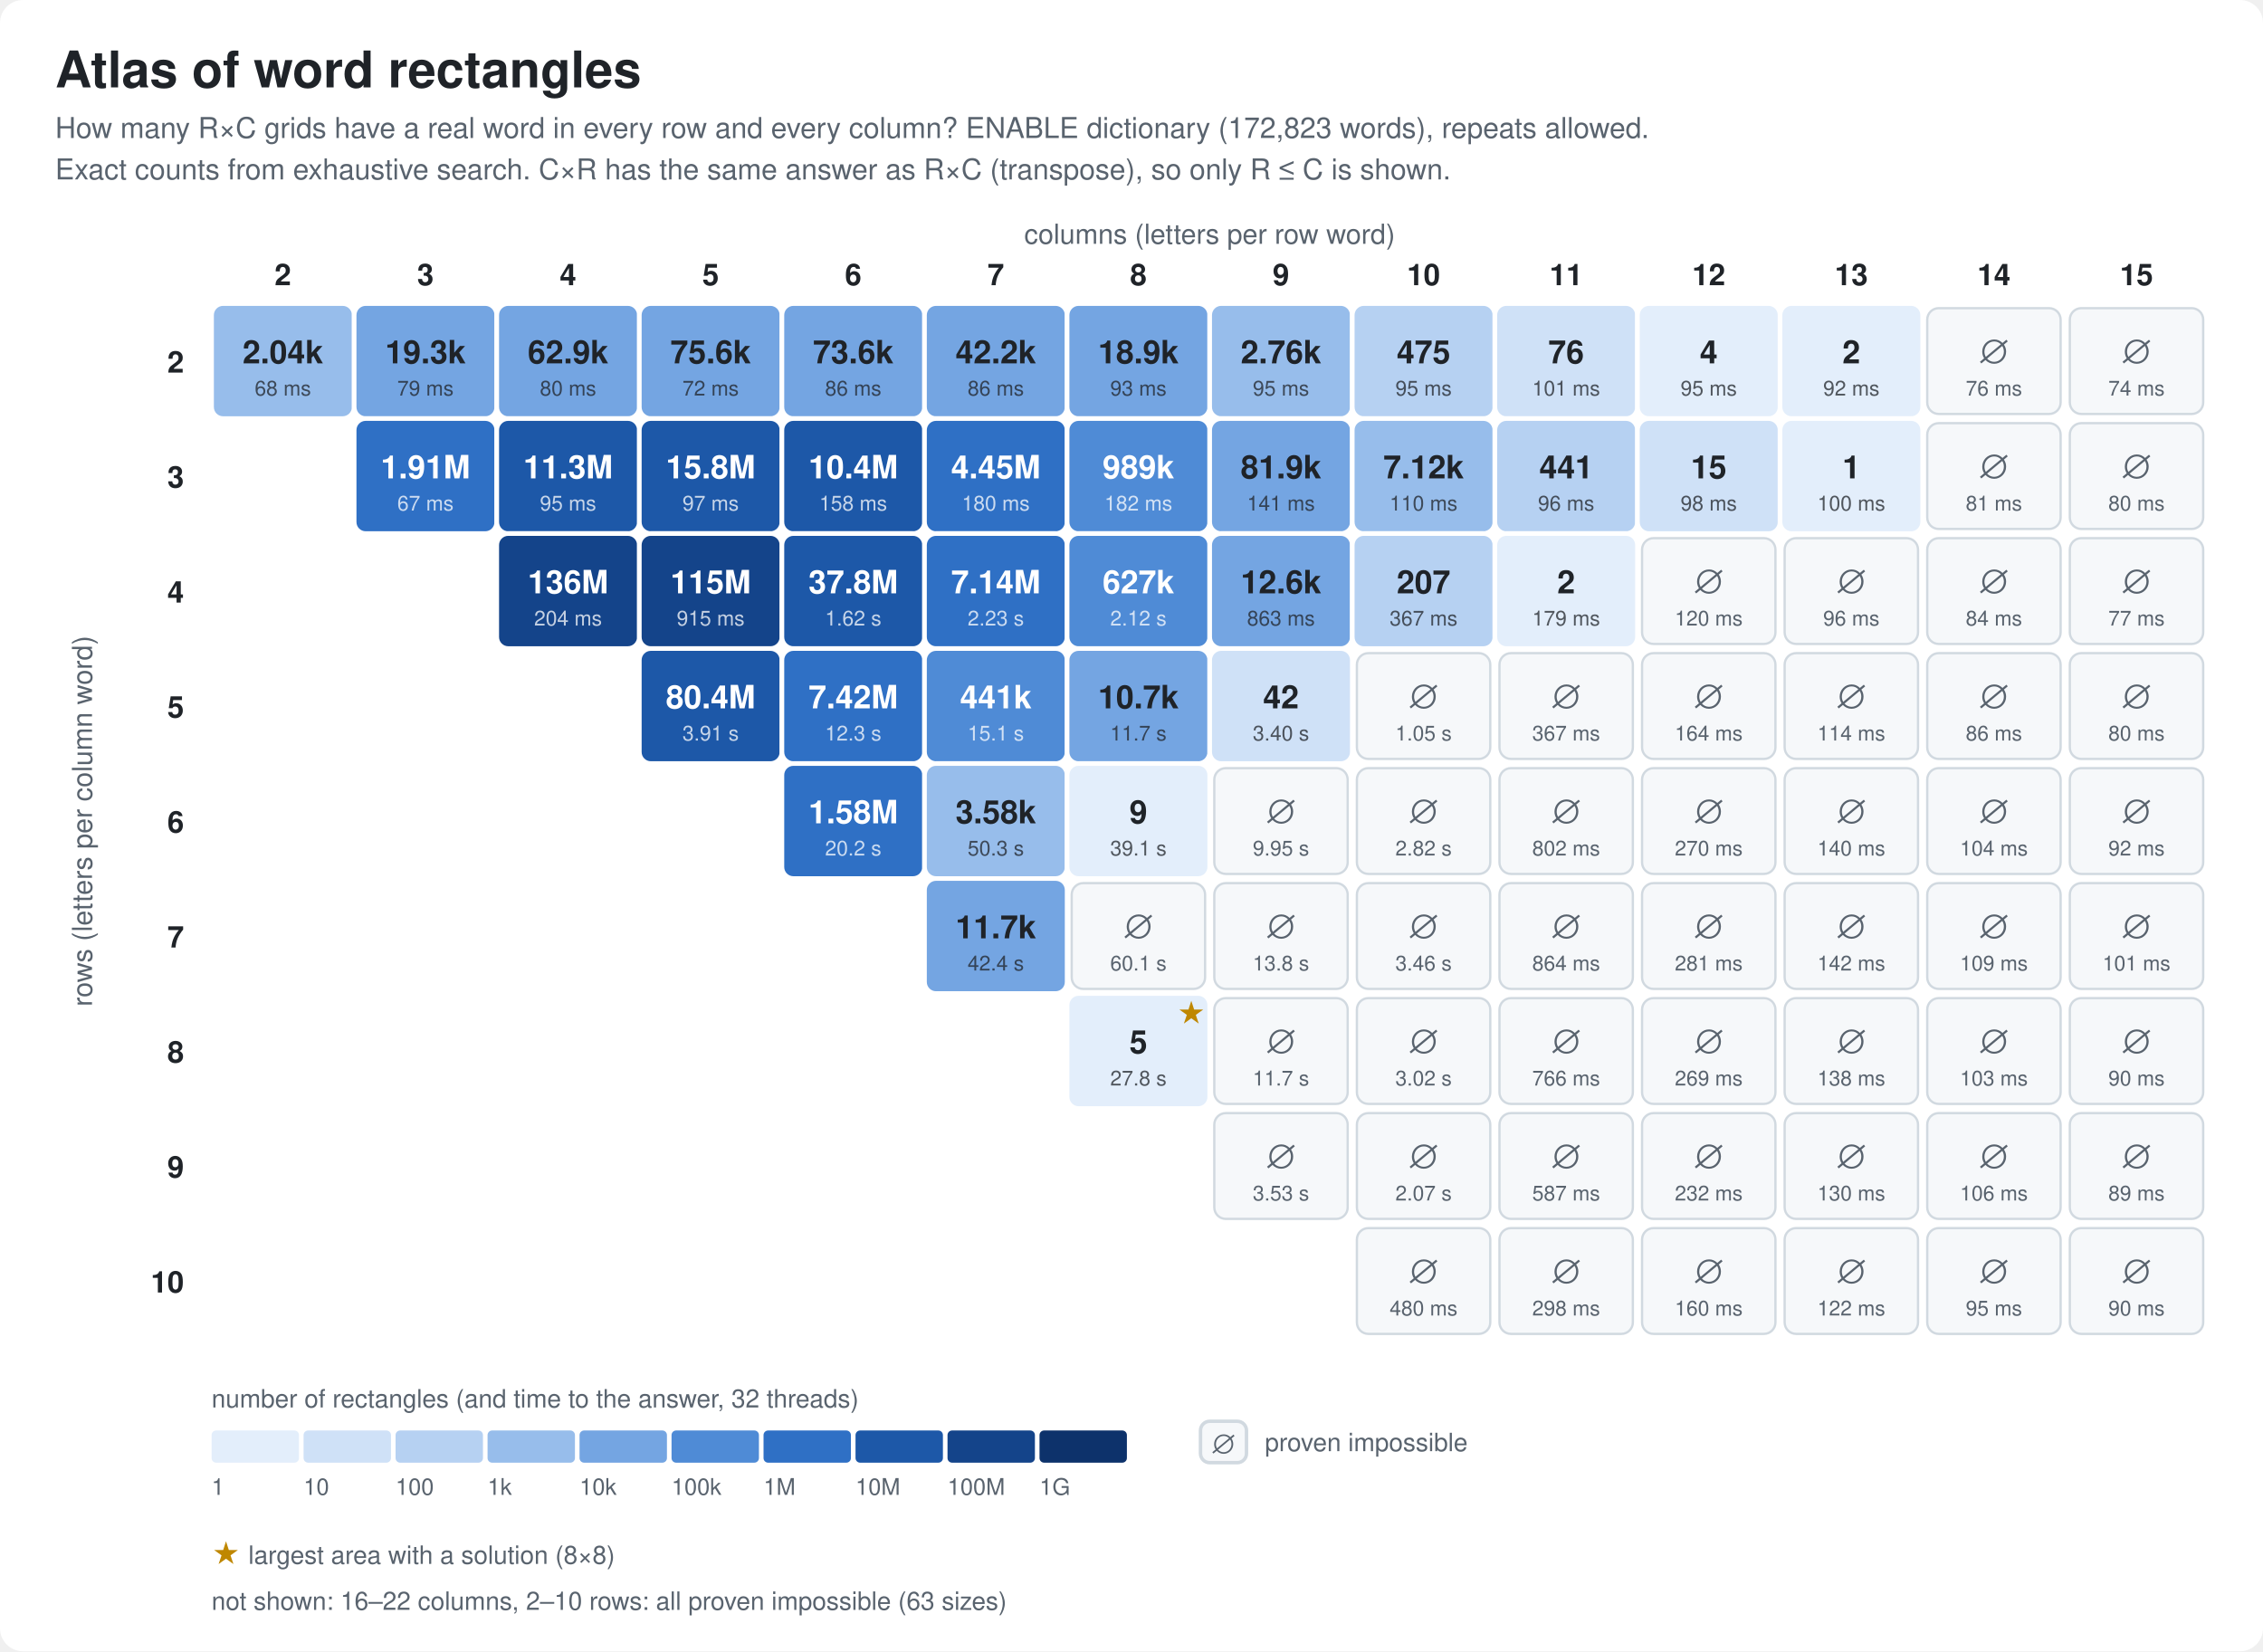
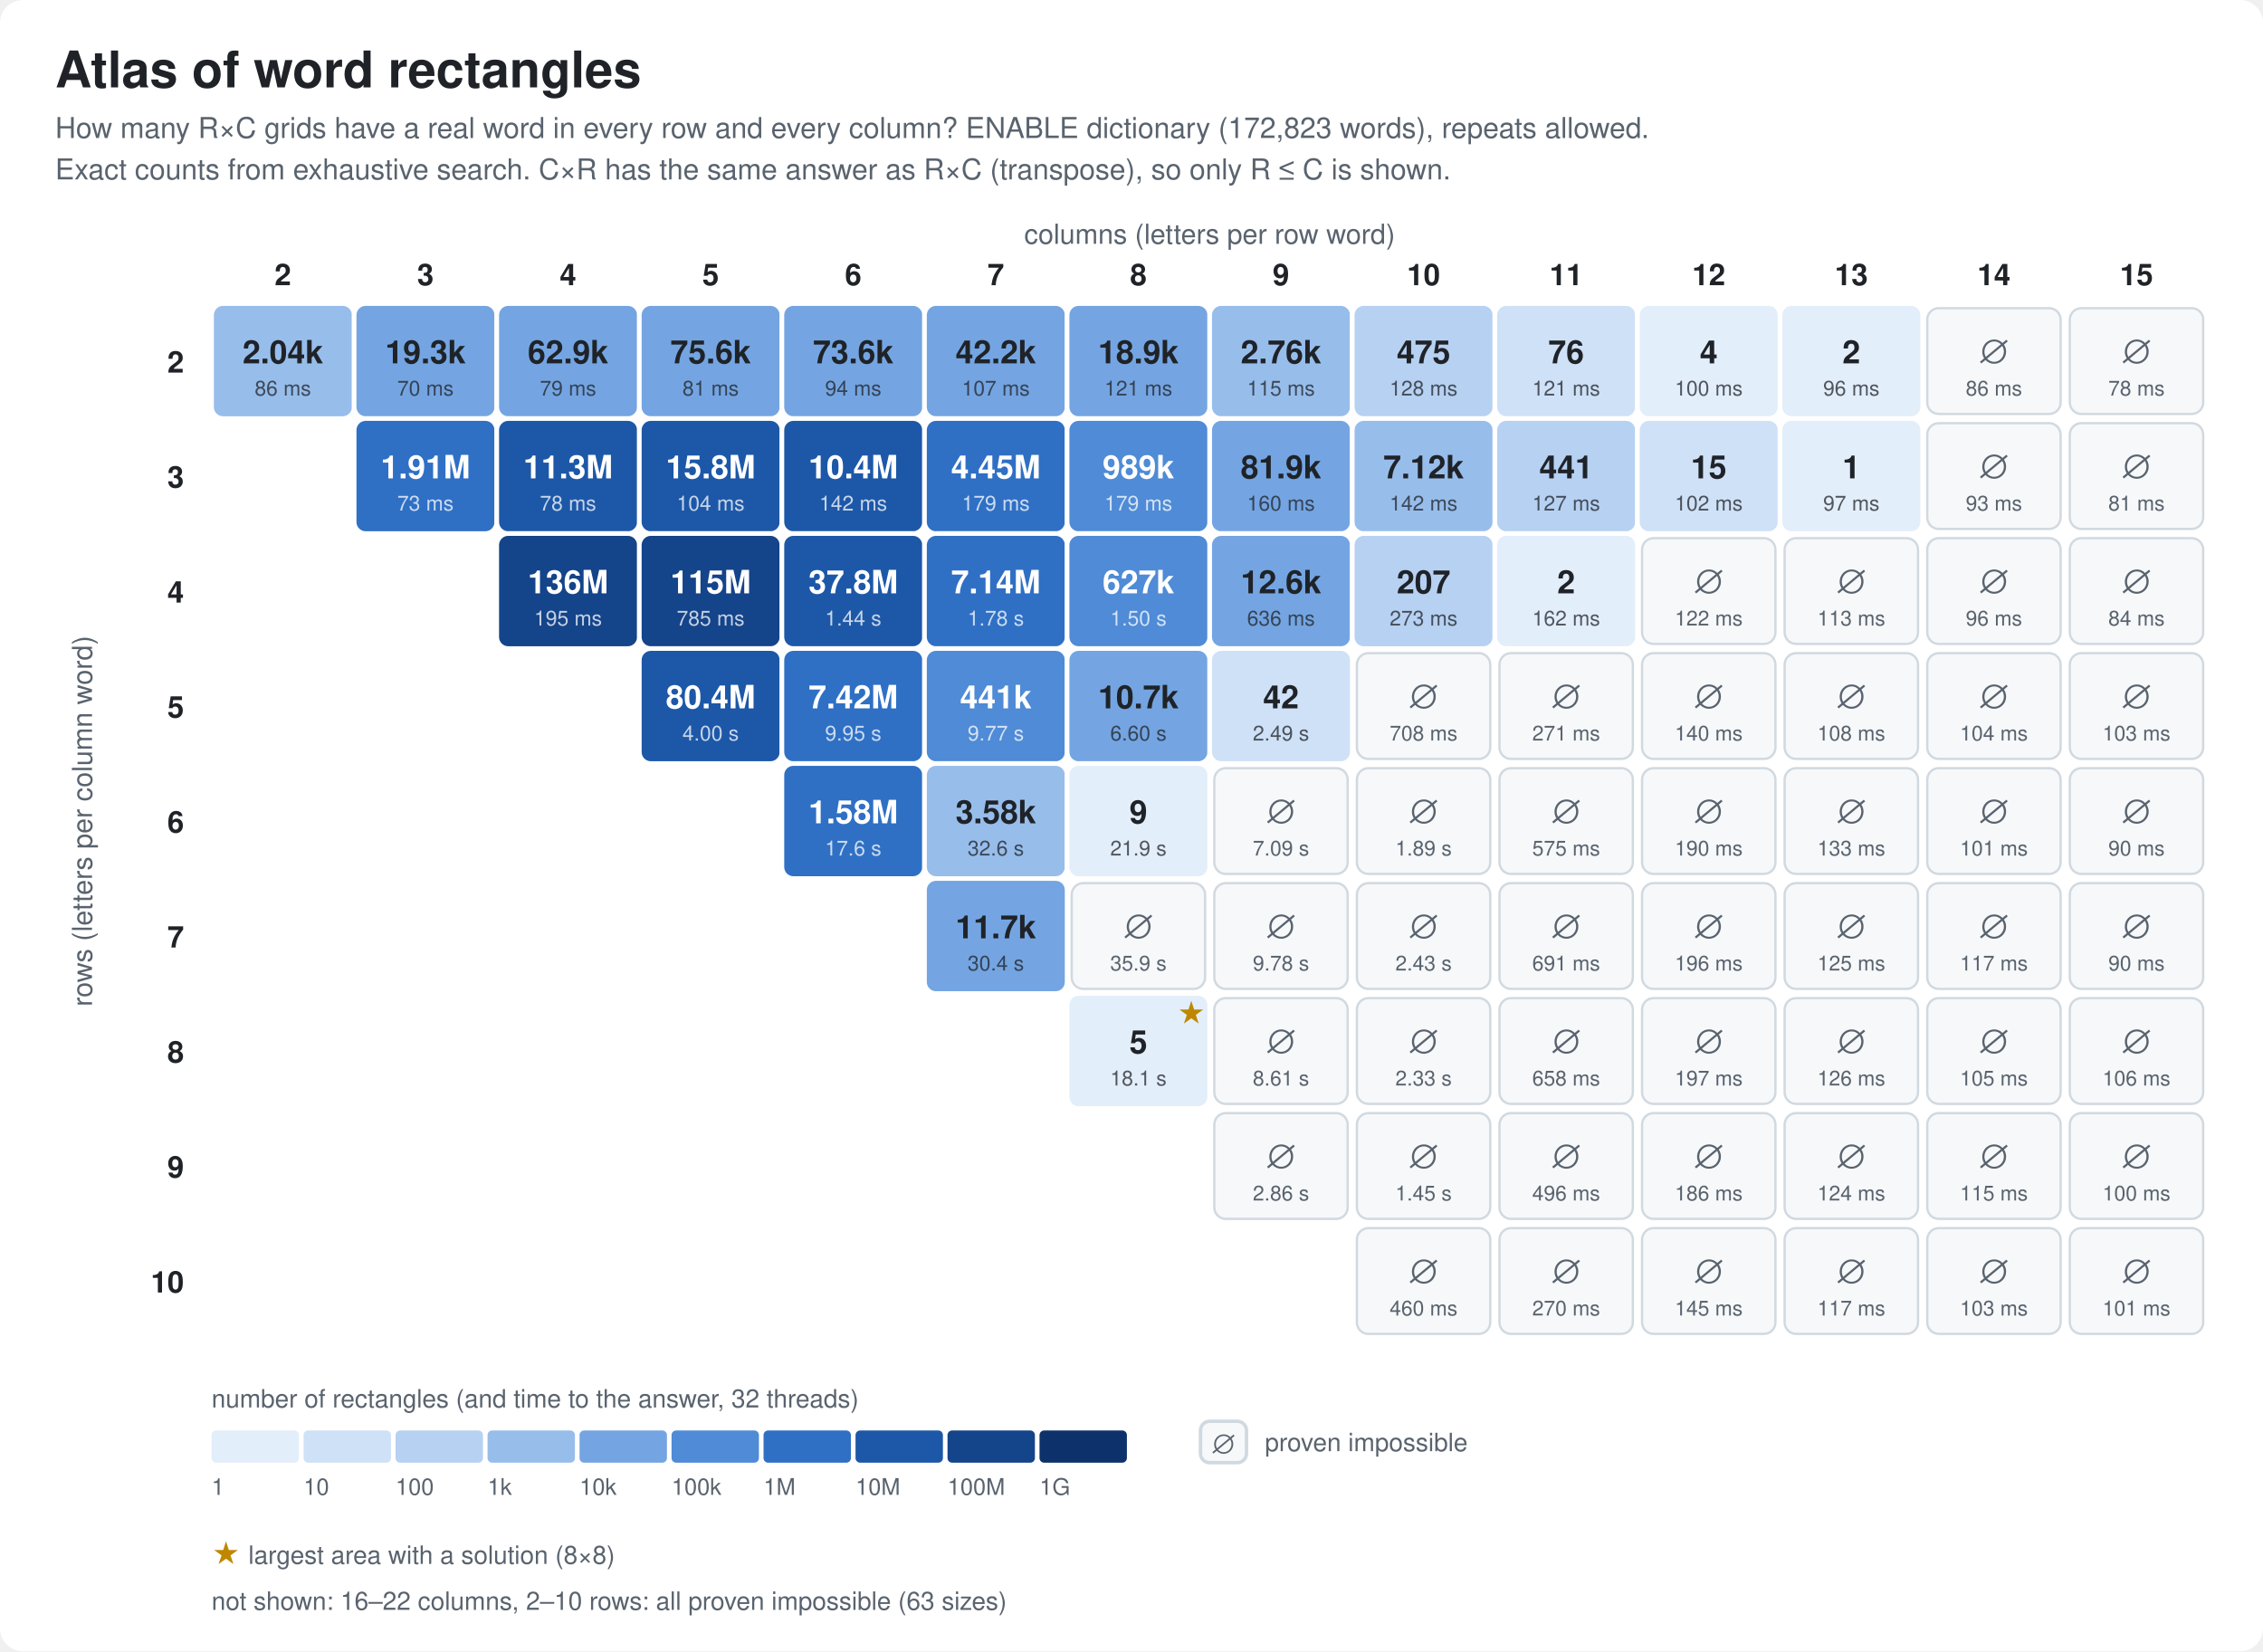
<svg xmlns="http://www.w3.org/2000/svg" width="984" height="718" viewBox="0 0 984 718" font-family="ui-sans-serif,-apple-system,Segoe UI,Helvetica,Arial,sans-serif">
  <style>
  .bg{fill:#ffffff} .t{fill:#1f2328} .m{fill:#59636e} .g{stroke:#d1d9e0} .ink{fill:#1f2328} .inv{fill:#ffffff}
  .none{fill:#f6f8fa;stroke:#d1d9e0} .ex{fill:#dafbe1;stroke:#1a7f37} .exi{fill:#1a7f37} .unk{fill:#ffffff;stroke:#bf8700;stroke-dasharray:3 3} .unki{fill:#9a6700}
  .star{fill:#bf8700} .cell{stroke:#ffffff;stroke-width:2}
  .d0{fill:#e3eefb}
  .d1{fill:#cfe1f7}
  .d2{fill:#b6d1f2}
  .d3{fill:#97bdeb}
  .d4{fill:#74a5e2}
  .d5{fill:#4f8bd6}
  .d6{fill:#2f70c5}
  .d7{fill:#1d58a8}
  .d8{fill:#14448a}
  .d9{fill:#0d326b}
  @media (prefers-color-scheme: dark){
    .bg{fill:#0d1117} .t{fill:#e6edf3} .m{fill:#9198a1} .g{stroke:#30363d} .ink{fill:#e6edf3} .inv{fill:#0d1117}
    .none{fill:#161b22;stroke:#30363d} .ex{fill:#0f2e1a;stroke:#3fb950} .exi{fill:#3fb950} .unk{fill:#0d1117;stroke:#d29922} .unki{fill:#d29922}
    .star{fill:#d29922} .cell{stroke:#0d1117}
    .d0{fill:#12233a}
    .d1{fill:#16304f}
    .d2{fill:#1a3d66}
    .d3{fill:#1d4a7d}
    .d4{fill:#215a95}
    .d5{fill:#286bad}
    .d6{fill:#3a80c4}
    .d7{fill:#5797d4}
    .d8{fill:#7aaee0}
    .d9{fill:#a3c7ec}
  }
</style>
  <rect class="bg" width="984" height="718" rx="10" />
  <text class="t" x="24" y="38" font-size="22" font-weight="800">Atlas of word rectangles</text>
  <text class="m" x="24" y="60" font-size="12.5">How many R×C grids have a real word in every row and every column? ENABLE dictionary (172,823 words), repeats allowed.</text>
  <text class="m" x="24" y="78" font-size="12.5">Exact counts from exhaustive search. C×R has the same answer as R×C (transpose), so only R ≤ C is shown.</text>
  <text class="m" x="526" y="106" font-size="12" text-anchor="middle">columns (letters per row word)</text>
  <text class="t" x="123" y="124" font-size="13" font-weight="600" text-anchor="middle">2</text>
  <text class="t" x="185" y="124" font-size="13" font-weight="600" text-anchor="middle">3</text>
  <text class="t" x="247" y="124" font-size="13" font-weight="600" text-anchor="middle">4</text>
  <text class="t" x="309" y="124" font-size="13" font-weight="600" text-anchor="middle">5</text>
  <text class="t" x="371" y="124" font-size="13" font-weight="600" text-anchor="middle">6</text>
  <text class="t" x="433" y="124" font-size="13" font-weight="600" text-anchor="middle">7</text>
  <text class="t" x="495" y="124" font-size="13" font-weight="600" text-anchor="middle">8</text>
  <text class="t" x="557" y="124" font-size="13" font-weight="600" text-anchor="middle">9</text>
  <text class="t" x="619" y="124" font-size="13" font-weight="600" text-anchor="middle">10</text>
  <text class="t" x="681" y="124" font-size="13" font-weight="600" text-anchor="middle">11</text>
  <text class="t" x="743" y="124" font-size="13" font-weight="600" text-anchor="middle">12</text>
  <text class="t" x="805" y="124" font-size="13" font-weight="600" text-anchor="middle">13</text>
  <text class="t" x="867" y="124" font-size="13" font-weight="600" text-anchor="middle">14</text>
  <text class="t" x="929" y="124" font-size="13" font-weight="600" text-anchor="middle">15</text>
  <text class="m" font-size="12" text-anchor="middle" transform="translate(40,357) rotate(-90)">rows (letters per column word)</text>
  <text class="t" x="80" y="162" font-size="13" font-weight="600" text-anchor="end">2</text>
  <text class="t" x="80" y="212" font-size="13" font-weight="600" text-anchor="end">3</text>
  <text class="t" x="80" y="262" font-size="13" font-weight="600" text-anchor="end">4</text>
  <text class="t" x="80" y="312" font-size="13" font-weight="600" text-anchor="end">5</text>
  <text class="t" x="80" y="362" font-size="13" font-weight="600" text-anchor="end">6</text>
  <text class="t" x="80" y="412" font-size="13" font-weight="600" text-anchor="end">7</text>
  <text class="t" x="80" y="462" font-size="13" font-weight="600" text-anchor="end">8</text>
  <text class="t" x="80" y="512" font-size="13" font-weight="600" text-anchor="end">9</text>
  <text class="t" x="80" y="562" font-size="13" font-weight="600" text-anchor="end">10</text>
  <rect class="d3 cell" x="92" y="132" width="62" height="50" rx="5" />
  <text class="ink" x="123.0" y="158.0" font-size="14" font-weight="700" text-anchor="middle">2.04k</text>
-   <text class="ink" x="123.0" y="172.0" font-size="9" text-anchor="middle" opacity=".75">68 ms</text>
+   <text class="ink" x="123.0" y="172.0" font-size="9" text-anchor="middle" opacity=".75">86 ms</text>
  <rect class="d4 cell" x="154" y="132" width="62" height="50" rx="5" />
  <text class="ink" x="185.0" y="158.0" font-size="14" font-weight="700" text-anchor="middle">19.3k</text>
-   <text class="ink" x="185.0" y="172.0" font-size="9" text-anchor="middle" opacity=".75">79 ms</text>
+   <text class="ink" x="185.0" y="172.0" font-size="9" text-anchor="middle" opacity=".75">70 ms</text>
  <rect class="d4 cell" x="216" y="132" width="62" height="50" rx="5" />
  <text class="ink" x="247.0" y="158.0" font-size="14" font-weight="700" text-anchor="middle">62.9k</text>
-   <text class="ink" x="247.0" y="172.0" font-size="9" text-anchor="middle" opacity=".75">80 ms</text>
+   <text class="ink" x="247.0" y="172.0" font-size="9" text-anchor="middle" opacity=".75">79 ms</text>
  <rect class="d4 cell" x="278" y="132" width="62" height="50" rx="5" />
  <text class="ink" x="309.0" y="158.0" font-size="14" font-weight="700" text-anchor="middle">75.6k</text>
-   <text class="ink" x="309.0" y="172.0" font-size="9" text-anchor="middle" opacity=".75">72 ms</text>
+   <text class="ink" x="309.0" y="172.0" font-size="9" text-anchor="middle" opacity=".75">81 ms</text>
  <rect class="d4 cell" x="340" y="132" width="62" height="50" rx="5" />
  <text class="ink" x="371.0" y="158.0" font-size="14" font-weight="700" text-anchor="middle">73.6k</text>
-   <text class="ink" x="371.0" y="172.0" font-size="9" text-anchor="middle" opacity=".75">86 ms</text>
+   <text class="ink" x="371.0" y="172.0" font-size="9" text-anchor="middle" opacity=".75">94 ms</text>
  <rect class="d4 cell" x="402" y="132" width="62" height="50" rx="5" />
  <text class="ink" x="433.0" y="158.0" font-size="14" font-weight="700" text-anchor="middle">42.2k</text>
-   <text class="ink" x="433.0" y="172.0" font-size="9" text-anchor="middle" opacity=".75">86 ms</text>
+   <text class="ink" x="433.0" y="172.0" font-size="9" text-anchor="middle" opacity=".75">107 ms</text>
  <rect class="d4 cell" x="464" y="132" width="62" height="50" rx="5" />
  <text class="ink" x="495.0" y="158.0" font-size="14" font-weight="700" text-anchor="middle">18.9k</text>
-   <text class="ink" x="495.0" y="172.0" font-size="9" text-anchor="middle" opacity=".75">93 ms</text>
+   <text class="ink" x="495.0" y="172.0" font-size="9" text-anchor="middle" opacity=".75">121 ms</text>
  <rect class="d3 cell" x="526" y="132" width="62" height="50" rx="5" />
  <text class="ink" x="557.0" y="158.0" font-size="14" font-weight="700" text-anchor="middle">2.76k</text>
-   <text class="ink" x="557.0" y="172.0" font-size="9" text-anchor="middle" opacity=".75">95 ms</text>
+   <text class="ink" x="557.0" y="172.0" font-size="9" text-anchor="middle" opacity=".75">115 ms</text>
  <rect class="d2 cell" x="588" y="132" width="62" height="50" rx="5" />
  <text class="ink" x="619.0" y="158.0" font-size="14" font-weight="700" text-anchor="middle">475</text>
-   <text class="ink" x="619.0" y="172.0" font-size="9" text-anchor="middle" opacity=".75">95 ms</text>
+   <text class="ink" x="619.0" y="172.0" font-size="9" text-anchor="middle" opacity=".75">128 ms</text>
  <rect class="d1 cell" x="650" y="132" width="62" height="50" rx="5" />
  <text class="ink" x="681.0" y="158.0" font-size="14" font-weight="700" text-anchor="middle">76</text>
-   <text class="ink" x="681.0" y="172.0" font-size="9" text-anchor="middle" opacity=".75">101 ms</text>
+   <text class="ink" x="681.0" y="172.0" font-size="9" text-anchor="middle" opacity=".75">121 ms</text>
  <rect class="d0 cell" x="712" y="132" width="62" height="50" rx="5" />
  <text class="ink" x="743.0" y="158.0" font-size="14" font-weight="700" text-anchor="middle">4</text>
-   <text class="ink" x="743.0" y="172.0" font-size="9" text-anchor="middle" opacity=".75">95 ms</text>
+   <text class="ink" x="743.0" y="172.0" font-size="9" text-anchor="middle" opacity=".75">100 ms</text>
  <rect class="d0 cell" x="774" y="132" width="62" height="50" rx="5" />
  <text class="ink" x="805.0" y="158.0" font-size="14" font-weight="700" text-anchor="middle">2</text>
-   <text class="ink" x="805.0" y="172.0" font-size="9" text-anchor="middle" opacity=".75">92 ms</text>
+   <text class="ink" x="805.0" y="172.0" font-size="9" text-anchor="middle" opacity=".75">96 ms</text>
  <rect class="none" x="838" y="134" width="58" height="46" rx="5" />
  <text class="m" x="867.0" y="158.0" font-size="15" text-anchor="middle">∅</text>
-   <text class="m" x="867.0" y="172.0" font-size="9" text-anchor="middle">76 ms</text>
+   <text class="m" x="867.0" y="172.0" font-size="9" text-anchor="middle">86 ms</text>
  <rect class="none" x="900" y="134" width="58" height="46" rx="5" />
  <text class="m" x="929.0" y="158.0" font-size="15" text-anchor="middle">∅</text>
-   <text class="m" x="929.0" y="172.0" font-size="9" text-anchor="middle">74 ms</text>
+   <text class="m" x="929.0" y="172.0" font-size="9" text-anchor="middle">78 ms</text>
  <rect class="d6 cell" x="154" y="182" width="62" height="50" rx="5" />
  <text class="inv" x="185.0" y="208.0" font-size="14" font-weight="700" text-anchor="middle">1.91M</text>
-   <text class="inv" x="185.0" y="222.0" font-size="9" text-anchor="middle" opacity=".75">67 ms</text>
+   <text class="inv" x="185.0" y="222.0" font-size="9" text-anchor="middle" opacity=".75">73 ms</text>
  <rect class="d7 cell" x="216" y="182" width="62" height="50" rx="5" />
  <text class="inv" x="247.0" y="208.0" font-size="14" font-weight="700" text-anchor="middle">11.3M</text>
-   <text class="inv" x="247.0" y="222.0" font-size="9" text-anchor="middle" opacity=".75">95 ms</text>
+   <text class="inv" x="247.0" y="222.0" font-size="9" text-anchor="middle" opacity=".75">78 ms</text>
  <rect class="d7 cell" x="278" y="182" width="62" height="50" rx="5" />
  <text class="inv" x="309.0" y="208.0" font-size="14" font-weight="700" text-anchor="middle">15.8M</text>
-   <text class="inv" x="309.0" y="222.0" font-size="9" text-anchor="middle" opacity=".75">97 ms</text>
+   <text class="inv" x="309.0" y="222.0" font-size="9" text-anchor="middle" opacity=".75">104 ms</text>
  <rect class="d7 cell" x="340" y="182" width="62" height="50" rx="5" />
  <text class="inv" x="371.0" y="208.0" font-size="14" font-weight="700" text-anchor="middle">10.4M</text>
-   <text class="inv" x="371.0" y="222.0" font-size="9" text-anchor="middle" opacity=".75">158 ms</text>
+   <text class="inv" x="371.0" y="222.0" font-size="9" text-anchor="middle" opacity=".75">142 ms</text>
  <rect class="d6 cell" x="402" y="182" width="62" height="50" rx="5" />
  <text class="inv" x="433.0" y="208.0" font-size="14" font-weight="700" text-anchor="middle">4.45M</text>
-   <text class="inv" x="433.0" y="222.0" font-size="9" text-anchor="middle" opacity=".75">180 ms</text>
+   <text class="inv" x="433.0" y="222.0" font-size="9" text-anchor="middle" opacity=".75">179 ms</text>
  <rect class="d5 cell" x="464" y="182" width="62" height="50" rx="5" />
  <text class="inv" x="495.0" y="208.0" font-size="14" font-weight="700" text-anchor="middle">989k</text>
-   <text class="inv" x="495.0" y="222.0" font-size="9" text-anchor="middle" opacity=".75">182 ms</text>
+   <text class="inv" x="495.0" y="222.0" font-size="9" text-anchor="middle" opacity=".75">179 ms</text>
  <rect class="d4 cell" x="526" y="182" width="62" height="50" rx="5" />
  <text class="ink" x="557.0" y="208.0" font-size="14" font-weight="700" text-anchor="middle">81.9k</text>
-   <text class="ink" x="557.0" y="222.0" font-size="9" text-anchor="middle" opacity=".75">141 ms</text>
+   <text class="ink" x="557.0" y="222.0" font-size="9" text-anchor="middle" opacity=".75">160 ms</text>
  <rect class="d3 cell" x="588" y="182" width="62" height="50" rx="5" />
  <text class="ink" x="619.0" y="208.0" font-size="14" font-weight="700" text-anchor="middle">7.12k</text>
-   <text class="ink" x="619.0" y="222.0" font-size="9" text-anchor="middle" opacity=".75">110 ms</text>
+   <text class="ink" x="619.0" y="222.0" font-size="9" text-anchor="middle" opacity=".75">142 ms</text>
  <rect class="d2 cell" x="650" y="182" width="62" height="50" rx="5" />
  <text class="ink" x="681.0" y="208.0" font-size="14" font-weight="700" text-anchor="middle">441</text>
-   <text class="ink" x="681.0" y="222.0" font-size="9" text-anchor="middle" opacity=".75">96 ms</text>
+   <text class="ink" x="681.0" y="222.0" font-size="9" text-anchor="middle" opacity=".75">127 ms</text>
  <rect class="d1 cell" x="712" y="182" width="62" height="50" rx="5" />
  <text class="ink" x="743.0" y="208.0" font-size="14" font-weight="700" text-anchor="middle">15</text>
-   <text class="ink" x="743.0" y="222.0" font-size="9" text-anchor="middle" opacity=".75">98 ms</text>
+   <text class="ink" x="743.0" y="222.0" font-size="9" text-anchor="middle" opacity=".75">102 ms</text>
  <rect class="d0 cell" x="774" y="182" width="62" height="50" rx="5" />
  <text class="ink" x="805.0" y="208.0" font-size="14" font-weight="700" text-anchor="middle">1</text>
-   <text class="ink" x="805.0" y="222.0" font-size="9" text-anchor="middle" opacity=".75">100 ms</text>
+   <text class="ink" x="805.0" y="222.0" font-size="9" text-anchor="middle" opacity=".75">97 ms</text>
  <rect class="none" x="838" y="184" width="58" height="46" rx="5" />
  <text class="m" x="867.0" y="208.0" font-size="15" text-anchor="middle">∅</text>
-   <text class="m" x="867.0" y="222.0" font-size="9" text-anchor="middle">81 ms</text>
+   <text class="m" x="867.0" y="222.0" font-size="9" text-anchor="middle">93 ms</text>
  <rect class="none" x="900" y="184" width="58" height="46" rx="5" />
  <text class="m" x="929.0" y="208.0" font-size="15" text-anchor="middle">∅</text>
-   <text class="m" x="929.0" y="222.0" font-size="9" text-anchor="middle">80 ms</text>
+   <text class="m" x="929.0" y="222.0" font-size="9" text-anchor="middle">81 ms</text>
  <rect class="d8 cell" x="216" y="232" width="62" height="50" rx="5" />
  <text class="inv" x="247.0" y="258.0" font-size="14" font-weight="700" text-anchor="middle">136M</text>
-   <text class="inv" x="247.0" y="272.0" font-size="9" text-anchor="middle" opacity=".75">204 ms</text>
+   <text class="inv" x="247.0" y="272.0" font-size="9" text-anchor="middle" opacity=".75">195 ms</text>
  <rect class="d8 cell" x="278" y="232" width="62" height="50" rx="5" />
  <text class="inv" x="309.0" y="258.0" font-size="14" font-weight="700" text-anchor="middle">115M</text>
-   <text class="inv" x="309.0" y="272.0" font-size="9" text-anchor="middle" opacity=".75">915 ms</text>
+   <text class="inv" x="309.0" y="272.0" font-size="9" text-anchor="middle" opacity=".75">785 ms</text>
  <rect class="d7 cell" x="340" y="232" width="62" height="50" rx="5" />
  <text class="inv" x="371.0" y="258.0" font-size="14" font-weight="700" text-anchor="middle">37.8M</text>
-   <text class="inv" x="371.0" y="272.0" font-size="9" text-anchor="middle" opacity=".75">1.62 s</text>
+   <text class="inv" x="371.0" y="272.0" font-size="9" text-anchor="middle" opacity=".75">1.44 s</text>
  <rect class="d6 cell" x="402" y="232" width="62" height="50" rx="5" />
  <text class="inv" x="433.0" y="258.0" font-size="14" font-weight="700" text-anchor="middle">7.14M</text>
-   <text class="inv" x="433.0" y="272.0" font-size="9" text-anchor="middle" opacity=".75">2.23 s</text>
+   <text class="inv" x="433.0" y="272.0" font-size="9" text-anchor="middle" opacity=".75">1.78 s</text>
  <rect class="d5 cell" x="464" y="232" width="62" height="50" rx="5" />
  <text class="inv" x="495.0" y="258.0" font-size="14" font-weight="700" text-anchor="middle">627k</text>
-   <text class="inv" x="495.0" y="272.0" font-size="9" text-anchor="middle" opacity=".75">2.12 s</text>
+   <text class="inv" x="495.0" y="272.0" font-size="9" text-anchor="middle" opacity=".75">1.50 s</text>
  <rect class="d4 cell" x="526" y="232" width="62" height="50" rx="5" />
  <text class="ink" x="557.0" y="258.0" font-size="14" font-weight="700" text-anchor="middle">12.6k</text>
-   <text class="ink" x="557.0" y="272.0" font-size="9" text-anchor="middle" opacity=".75">863 ms</text>
+   <text class="ink" x="557.0" y="272.0" font-size="9" text-anchor="middle" opacity=".75">636 ms</text>
  <rect class="d2 cell" x="588" y="232" width="62" height="50" rx="5" />
  <text class="ink" x="619.0" y="258.0" font-size="14" font-weight="700" text-anchor="middle">207</text>
-   <text class="ink" x="619.0" y="272.0" font-size="9" text-anchor="middle" opacity=".75">367 ms</text>
+   <text class="ink" x="619.0" y="272.0" font-size="9" text-anchor="middle" opacity=".75">273 ms</text>
  <rect class="d0 cell" x="650" y="232" width="62" height="50" rx="5" />
  <text class="ink" x="681.0" y="258.0" font-size="14" font-weight="700" text-anchor="middle">2</text>
-   <text class="ink" x="681.0" y="272.0" font-size="9" text-anchor="middle" opacity=".75">179 ms</text>
+   <text class="ink" x="681.0" y="272.0" font-size="9" text-anchor="middle" opacity=".75">162 ms</text>
  <rect class="none" x="714" y="234" width="58" height="46" rx="5" />
  <text class="m" x="743.0" y="258.0" font-size="15" text-anchor="middle">∅</text>
-   <text class="m" x="743.0" y="272.0" font-size="9" text-anchor="middle">120 ms</text>
+   <text class="m" x="743.0" y="272.0" font-size="9" text-anchor="middle">122 ms</text>
  <rect class="none" x="776" y="234" width="58" height="46" rx="5" />
  <text class="m" x="805.0" y="258.0" font-size="15" text-anchor="middle">∅</text>
-   <text class="m" x="805.0" y="272.0" font-size="9" text-anchor="middle">96 ms</text>
+   <text class="m" x="805.0" y="272.0" font-size="9" text-anchor="middle">113 ms</text>
  <rect class="none" x="838" y="234" width="58" height="46" rx="5" />
  <text class="m" x="867.0" y="258.0" font-size="15" text-anchor="middle">∅</text>
-   <text class="m" x="867.0" y="272.0" font-size="9" text-anchor="middle">84 ms</text>
+   <text class="m" x="867.0" y="272.0" font-size="9" text-anchor="middle">96 ms</text>
  <rect class="none" x="900" y="234" width="58" height="46" rx="5" />
  <text class="m" x="929.0" y="258.0" font-size="15" text-anchor="middle">∅</text>
-   <text class="m" x="929.0" y="272.0" font-size="9" text-anchor="middle">77 ms</text>
+   <text class="m" x="929.0" y="272.0" font-size="9" text-anchor="middle">84 ms</text>
  <rect class="d7 cell" x="278" y="282" width="62" height="50" rx="5" />
  <text class="inv" x="309.0" y="308.0" font-size="14" font-weight="700" text-anchor="middle">80.4M</text>
-   <text class="inv" x="309.0" y="322.0" font-size="9" text-anchor="middle" opacity=".75">3.91 s</text>
+   <text class="inv" x="309.0" y="322.0" font-size="9" text-anchor="middle" opacity=".75">4.00 s</text>
  <rect class="d6 cell" x="340" y="282" width="62" height="50" rx="5" />
  <text class="inv" x="371.0" y="308.0" font-size="14" font-weight="700" text-anchor="middle">7.42M</text>
-   <text class="inv" x="371.0" y="322.0" font-size="9" text-anchor="middle" opacity=".75">12.3 s</text>
+   <text class="inv" x="371.0" y="322.0" font-size="9" text-anchor="middle" opacity=".75">9.95 s</text>
  <rect class="d5 cell" x="402" y="282" width="62" height="50" rx="5" />
  <text class="inv" x="433.0" y="308.0" font-size="14" font-weight="700" text-anchor="middle">441k</text>
-   <text class="inv" x="433.0" y="322.0" font-size="9" text-anchor="middle" opacity=".75">15.1 s</text>
+   <text class="inv" x="433.0" y="322.0" font-size="9" text-anchor="middle" opacity=".75">9.77 s</text>
  <rect class="d4 cell" x="464" y="282" width="62" height="50" rx="5" />
  <text class="ink" x="495.0" y="308.0" font-size="14" font-weight="700" text-anchor="middle">10.7k</text>
-   <text class="ink" x="495.0" y="322.0" font-size="9" text-anchor="middle" opacity=".75">11.7 s</text>
+   <text class="ink" x="495.0" y="322.0" font-size="9" text-anchor="middle" opacity=".75">6.60 s</text>
  <rect class="d1 cell" x="526" y="282" width="62" height="50" rx="5" />
  <text class="ink" x="557.0" y="308.0" font-size="14" font-weight="700" text-anchor="middle">42</text>
-   <text class="ink" x="557.0" y="322.0" font-size="9" text-anchor="middle" opacity=".75">3.40 s</text>
+   <text class="ink" x="557.0" y="322.0" font-size="9" text-anchor="middle" opacity=".75">2.49 s</text>
  <rect class="none" x="590" y="284" width="58" height="46" rx="5" />
  <text class="m" x="619.0" y="308.0" font-size="15" text-anchor="middle">∅</text>
-   <text class="m" x="619.0" y="322.0" font-size="9" text-anchor="middle">1.05 s</text>
+   <text class="m" x="619.0" y="322.0" font-size="9" text-anchor="middle">708 ms</text>
  <rect class="none" x="652" y="284" width="58" height="46" rx="5" />
  <text class="m" x="681.0" y="308.0" font-size="15" text-anchor="middle">∅</text>
-   <text class="m" x="681.0" y="322.0" font-size="9" text-anchor="middle">367 ms</text>
+   <text class="m" x="681.0" y="322.0" font-size="9" text-anchor="middle">271 ms</text>
  <rect class="none" x="714" y="284" width="58" height="46" rx="5" />
  <text class="m" x="743.0" y="308.0" font-size="15" text-anchor="middle">∅</text>
-   <text class="m" x="743.0" y="322.0" font-size="9" text-anchor="middle">164 ms</text>
+   <text class="m" x="743.0" y="322.0" font-size="9" text-anchor="middle">140 ms</text>
  <rect class="none" x="776" y="284" width="58" height="46" rx="5" />
  <text class="m" x="805.0" y="308.0" font-size="15" text-anchor="middle">∅</text>
-   <text class="m" x="805.0" y="322.0" font-size="9" text-anchor="middle">114 ms</text>
+   <text class="m" x="805.0" y="322.0" font-size="9" text-anchor="middle">108 ms</text>
  <rect class="none" x="838" y="284" width="58" height="46" rx="5" />
  <text class="m" x="867.0" y="308.0" font-size="15" text-anchor="middle">∅</text>
-   <text class="m" x="867.0" y="322.0" font-size="9" text-anchor="middle">86 ms</text>
+   <text class="m" x="867.0" y="322.0" font-size="9" text-anchor="middle">104 ms</text>
  <rect class="none" x="900" y="284" width="58" height="46" rx="5" />
  <text class="m" x="929.0" y="308.0" font-size="15" text-anchor="middle">∅</text>
-   <text class="m" x="929.0" y="322.0" font-size="9" text-anchor="middle">80 ms</text>
+   <text class="m" x="929.0" y="322.0" font-size="9" text-anchor="middle">103 ms</text>
  <rect class="d6 cell" x="340" y="332" width="62" height="50" rx="5" />
  <text class="inv" x="371.0" y="358.0" font-size="14" font-weight="700" text-anchor="middle">1.58M</text>
-   <text class="inv" x="371.0" y="372.0" font-size="9" text-anchor="middle" opacity=".75">20.2 s</text>
+   <text class="inv" x="371.0" y="372.0" font-size="9" text-anchor="middle" opacity=".75">17.6 s</text>
  <rect class="d3 cell" x="402" y="332" width="62" height="50" rx="5" />
  <text class="ink" x="433.0" y="358.0" font-size="14" font-weight="700" text-anchor="middle">3.58k</text>
-   <text class="ink" x="433.0" y="372.0" font-size="9" text-anchor="middle" opacity=".75">50.3 s</text>
+   <text class="ink" x="433.0" y="372.0" font-size="9" text-anchor="middle" opacity=".75">32.6 s</text>
  <rect class="d0 cell" x="464" y="332" width="62" height="50" rx="5" />
  <text class="ink" x="495.0" y="358.0" font-size="14" font-weight="700" text-anchor="middle">9</text>
-   <text class="ink" x="495.0" y="372.0" font-size="9" text-anchor="middle" opacity=".75">39.1 s</text>
+   <text class="ink" x="495.0" y="372.0" font-size="9" text-anchor="middle" opacity=".75">21.9 s</text>
  <rect class="none" x="528" y="334" width="58" height="46" rx="5" />
  <text class="m" x="557.0" y="358.0" font-size="15" text-anchor="middle">∅</text>
-   <text class="m" x="557.0" y="372.0" font-size="9" text-anchor="middle">9.95 s</text>
+   <text class="m" x="557.0" y="372.0" font-size="9" text-anchor="middle">7.09 s</text>
  <rect class="none" x="590" y="334" width="58" height="46" rx="5" />
  <text class="m" x="619.0" y="358.0" font-size="15" text-anchor="middle">∅</text>
-   <text class="m" x="619.0" y="372.0" font-size="9" text-anchor="middle">2.82 s</text>
+   <text class="m" x="619.0" y="372.0" font-size="9" text-anchor="middle">1.89 s</text>
  <rect class="none" x="652" y="334" width="58" height="46" rx="5" />
  <text class="m" x="681.0" y="358.0" font-size="15" text-anchor="middle">∅</text>
-   <text class="m" x="681.0" y="372.0" font-size="9" text-anchor="middle">802 ms</text>
+   <text class="m" x="681.0" y="372.0" font-size="9" text-anchor="middle">575 ms</text>
  <rect class="none" x="714" y="334" width="58" height="46" rx="5" />
  <text class="m" x="743.0" y="358.0" font-size="15" text-anchor="middle">∅</text>
-   <text class="m" x="743.0" y="372.0" font-size="9" text-anchor="middle">270 ms</text>
+   <text class="m" x="743.0" y="372.0" font-size="9" text-anchor="middle">190 ms</text>
  <rect class="none" x="776" y="334" width="58" height="46" rx="5" />
  <text class="m" x="805.0" y="358.0" font-size="15" text-anchor="middle">∅</text>
-   <text class="m" x="805.0" y="372.0" font-size="9" text-anchor="middle">140 ms</text>
+   <text class="m" x="805.0" y="372.0" font-size="9" text-anchor="middle">133 ms</text>
  <rect class="none" x="838" y="334" width="58" height="46" rx="5" />
  <text class="m" x="867.0" y="358.0" font-size="15" text-anchor="middle">∅</text>
-   <text class="m" x="867.0" y="372.0" font-size="9" text-anchor="middle">104 ms</text>
+   <text class="m" x="867.0" y="372.0" font-size="9" text-anchor="middle">101 ms</text>
  <rect class="none" x="900" y="334" width="58" height="46" rx="5" />
  <text class="m" x="929.0" y="358.0" font-size="15" text-anchor="middle">∅</text>
-   <text class="m" x="929.0" y="372.0" font-size="9" text-anchor="middle">92 ms</text>
+   <text class="m" x="929.0" y="372.0" font-size="9" text-anchor="middle">90 ms</text>
  <rect class="d4 cell" x="402" y="382" width="62" height="50" rx="5" />
  <text class="ink" x="433.0" y="408.0" font-size="14" font-weight="700" text-anchor="middle">11.7k</text>
-   <text class="ink" x="433.0" y="422.0" font-size="9" text-anchor="middle" opacity=".75">42.4 s</text>
+   <text class="ink" x="433.0" y="422.0" font-size="9" text-anchor="middle" opacity=".75">30.4 s</text>
  <rect class="none" x="466" y="384" width="58" height="46" rx="5" />
  <text class="m" x="495.0" y="408.0" font-size="15" text-anchor="middle">∅</text>
-   <text class="m" x="495.0" y="422.0" font-size="9" text-anchor="middle">60.1 s</text>
+   <text class="m" x="495.0" y="422.0" font-size="9" text-anchor="middle">35.9 s</text>
  <rect class="none" x="528" y="384" width="58" height="46" rx="5" />
  <text class="m" x="557.0" y="408.0" font-size="15" text-anchor="middle">∅</text>
-   <text class="m" x="557.0" y="422.0" font-size="9" text-anchor="middle">13.8 s</text>
+   <text class="m" x="557.0" y="422.0" font-size="9" text-anchor="middle">9.78 s</text>
  <rect class="none" x="590" y="384" width="58" height="46" rx="5" />
  <text class="m" x="619.0" y="408.0" font-size="15" text-anchor="middle">∅</text>
-   <text class="m" x="619.0" y="422.0" font-size="9" text-anchor="middle">3.46 s</text>
+   <text class="m" x="619.0" y="422.0" font-size="9" text-anchor="middle">2.43 s</text>
  <rect class="none" x="652" y="384" width="58" height="46" rx="5" />
  <text class="m" x="681.0" y="408.0" font-size="15" text-anchor="middle">∅</text>
-   <text class="m" x="681.0" y="422.0" font-size="9" text-anchor="middle">864 ms</text>
+   <text class="m" x="681.0" y="422.0" font-size="9" text-anchor="middle">691 ms</text>
  <rect class="none" x="714" y="384" width="58" height="46" rx="5" />
  <text class="m" x="743.0" y="408.0" font-size="15" text-anchor="middle">∅</text>
-   <text class="m" x="743.0" y="422.0" font-size="9" text-anchor="middle">281 ms</text>
+   <text class="m" x="743.0" y="422.0" font-size="9" text-anchor="middle">196 ms</text>
  <rect class="none" x="776" y="384" width="58" height="46" rx="5" />
  <text class="m" x="805.0" y="408.0" font-size="15" text-anchor="middle">∅</text>
-   <text class="m" x="805.0" y="422.0" font-size="9" text-anchor="middle">142 ms</text>
+   <text class="m" x="805.0" y="422.0" font-size="9" text-anchor="middle">125 ms</text>
  <rect class="none" x="838" y="384" width="58" height="46" rx="5" />
  <text class="m" x="867.0" y="408.0" font-size="15" text-anchor="middle">∅</text>
-   <text class="m" x="867.0" y="422.0" font-size="9" text-anchor="middle">109 ms</text>
+   <text class="m" x="867.0" y="422.0" font-size="9" text-anchor="middle">117 ms</text>
  <rect class="none" x="900" y="384" width="58" height="46" rx="5" />
  <text class="m" x="929.0" y="408.0" font-size="15" text-anchor="middle">∅</text>
-   <text class="m" x="929.0" y="422.0" font-size="9" text-anchor="middle">101 ms</text>
+   <text class="m" x="929.0" y="422.0" font-size="9" text-anchor="middle">90 ms</text>
  <rect class="d0 cell" x="464" y="432" width="62" height="50" rx="5" />
  <text class="ink" x="495.0" y="458.0" font-size="14" font-weight="700" text-anchor="middle">5</text>
-   <text class="ink" x="495.0" y="472.0" font-size="9" text-anchor="middle" opacity=".75">27.8 s</text>
+   <text class="ink" x="495.0" y="472.0" font-size="9" text-anchor="middle" opacity=".75">18.1 s</text>
  <text class="star" x="518" y="445" font-size="12" text-anchor="middle">★</text>
  <rect class="none" x="528" y="434" width="58" height="46" rx="5" />
  <text class="m" x="557.0" y="458.0" font-size="15" text-anchor="middle">∅</text>
-   <text class="m" x="557.0" y="472.0" font-size="9" text-anchor="middle">11.7 s</text>
+   <text class="m" x="557.0" y="472.0" font-size="9" text-anchor="middle">8.61 s</text>
  <rect class="none" x="590" y="434" width="58" height="46" rx="5" />
  <text class="m" x="619.0" y="458.0" font-size="15" text-anchor="middle">∅</text>
-   <text class="m" x="619.0" y="472.0" font-size="9" text-anchor="middle">3.02 s</text>
+   <text class="m" x="619.0" y="472.0" font-size="9" text-anchor="middle">2.33 s</text>
  <rect class="none" x="652" y="434" width="58" height="46" rx="5" />
  <text class="m" x="681.0" y="458.0" font-size="15" text-anchor="middle">∅</text>
-   <text class="m" x="681.0" y="472.0" font-size="9" text-anchor="middle">766 ms</text>
+   <text class="m" x="681.0" y="472.0" font-size="9" text-anchor="middle">658 ms</text>
  <rect class="none" x="714" y="434" width="58" height="46" rx="5" />
  <text class="m" x="743.0" y="458.0" font-size="15" text-anchor="middle">∅</text>
-   <text class="m" x="743.0" y="472.0" font-size="9" text-anchor="middle">269 ms</text>
+   <text class="m" x="743.0" y="472.0" font-size="9" text-anchor="middle">197 ms</text>
  <rect class="none" x="776" y="434" width="58" height="46" rx="5" />
  <text class="m" x="805.0" y="458.0" font-size="15" text-anchor="middle">∅</text>
-   <text class="m" x="805.0" y="472.0" font-size="9" text-anchor="middle">138 ms</text>
+   <text class="m" x="805.0" y="472.0" font-size="9" text-anchor="middle">126 ms</text>
  <rect class="none" x="838" y="434" width="58" height="46" rx="5" />
  <text class="m" x="867.0" y="458.0" font-size="15" text-anchor="middle">∅</text>
-   <text class="m" x="867.0" y="472.0" font-size="9" text-anchor="middle">103 ms</text>
+   <text class="m" x="867.0" y="472.0" font-size="9" text-anchor="middle">105 ms</text>
  <rect class="none" x="900" y="434" width="58" height="46" rx="5" />
  <text class="m" x="929.0" y="458.0" font-size="15" text-anchor="middle">∅</text>
-   <text class="m" x="929.0" y="472.0" font-size="9" text-anchor="middle">90 ms</text>
+   <text class="m" x="929.0" y="472.0" font-size="9" text-anchor="middle">106 ms</text>
  <rect class="none" x="528" y="484" width="58" height="46" rx="5" />
  <text class="m" x="557.0" y="508.0" font-size="15" text-anchor="middle">∅</text>
-   <text class="m" x="557.0" y="522.0" font-size="9" text-anchor="middle">3.53 s</text>
+   <text class="m" x="557.0" y="522.0" font-size="9" text-anchor="middle">2.86 s</text>
  <rect class="none" x="590" y="484" width="58" height="46" rx="5" />
  <text class="m" x="619.0" y="508.0" font-size="15" text-anchor="middle">∅</text>
-   <text class="m" x="619.0" y="522.0" font-size="9" text-anchor="middle">2.07 s</text>
+   <text class="m" x="619.0" y="522.0" font-size="9" text-anchor="middle">1.45 s</text>
  <rect class="none" x="652" y="484" width="58" height="46" rx="5" />
  <text class="m" x="681.0" y="508.0" font-size="15" text-anchor="middle">∅</text>
-   <text class="m" x="681.0" y="522.0" font-size="9" text-anchor="middle">587 ms</text>
+   <text class="m" x="681.0" y="522.0" font-size="9" text-anchor="middle">496 ms</text>
  <rect class="none" x="714" y="484" width="58" height="46" rx="5" />
  <text class="m" x="743.0" y="508.0" font-size="15" text-anchor="middle">∅</text>
-   <text class="m" x="743.0" y="522.0" font-size="9" text-anchor="middle">232 ms</text>
+   <text class="m" x="743.0" y="522.0" font-size="9" text-anchor="middle">186 ms</text>
  <rect class="none" x="776" y="484" width="58" height="46" rx="5" />
  <text class="m" x="805.0" y="508.0" font-size="15" text-anchor="middle">∅</text>
-   <text class="m" x="805.0" y="522.0" font-size="9" text-anchor="middle">130 ms</text>
+   <text class="m" x="805.0" y="522.0" font-size="9" text-anchor="middle">124 ms</text>
  <rect class="none" x="838" y="484" width="58" height="46" rx="5" />
  <text class="m" x="867.0" y="508.0" font-size="15" text-anchor="middle">∅</text>
-   <text class="m" x="867.0" y="522.0" font-size="9" text-anchor="middle">106 ms</text>
+   <text class="m" x="867.0" y="522.0" font-size="9" text-anchor="middle">115 ms</text>
  <rect class="none" x="900" y="484" width="58" height="46" rx="5" />
  <text class="m" x="929.0" y="508.0" font-size="15" text-anchor="middle">∅</text>
-   <text class="m" x="929.0" y="522.0" font-size="9" text-anchor="middle">89 ms</text>
+   <text class="m" x="929.0" y="522.0" font-size="9" text-anchor="middle">100 ms</text>
  <rect class="none" x="590" y="534" width="58" height="46" rx="5" />
  <text class="m" x="619.0" y="558.0" font-size="15" text-anchor="middle">∅</text>
-   <text class="m" x="619.0" y="572.0" font-size="9" text-anchor="middle">480 ms</text>
+   <text class="m" x="619.0" y="572.0" font-size="9" text-anchor="middle">460 ms</text>
  <rect class="none" x="652" y="534" width="58" height="46" rx="5" />
  <text class="m" x="681.0" y="558.0" font-size="15" text-anchor="middle">∅</text>
-   <text class="m" x="681.0" y="572.0" font-size="9" text-anchor="middle">298 ms</text>
+   <text class="m" x="681.0" y="572.0" font-size="9" text-anchor="middle">270 ms</text>
  <rect class="none" x="714" y="534" width="58" height="46" rx="5" />
  <text class="m" x="743.0" y="558.0" font-size="15" text-anchor="middle">∅</text>
-   <text class="m" x="743.0" y="572.0" font-size="9" text-anchor="middle">160 ms</text>
+   <text class="m" x="743.0" y="572.0" font-size="9" text-anchor="middle">145 ms</text>
  <rect class="none" x="776" y="534" width="58" height="46" rx="5" />
  <text class="m" x="805.0" y="558.0" font-size="15" text-anchor="middle">∅</text>
-   <text class="m" x="805.0" y="572.0" font-size="9" text-anchor="middle">122 ms</text>
+   <text class="m" x="805.0" y="572.0" font-size="9" text-anchor="middle">117 ms</text>
  <rect class="none" x="838" y="534" width="58" height="46" rx="5" />
  <text class="m" x="867.0" y="558.0" font-size="15" text-anchor="middle">∅</text>
-   <text class="m" x="867.0" y="572.0" font-size="9" text-anchor="middle">95 ms</text>
+   <text class="m" x="867.0" y="572.0" font-size="9" text-anchor="middle">103 ms</text>
  <rect class="none" x="900" y="534" width="58" height="46" rx="5" />
  <text class="m" x="929.0" y="558.0" font-size="15" text-anchor="middle">∅</text>
-   <text class="m" x="929.0" y="572.0" font-size="9" text-anchor="middle">90 ms</text>
+   <text class="m" x="929.0" y="572.0" font-size="9" text-anchor="middle">101 ms</text>
  <text class="m" x="92" y="612" font-size="11">number of rectangles (and time to the answer, 32 threads)</text>
  <rect class="d0" x="92" y="622" width="38" height="14" rx="2" />
  <text class="m" x="92" y="650" font-size="10">1</text>
  <rect class="d1" x="132" y="622" width="38" height="14" rx="2" />
  <text class="m" x="132" y="650" font-size="10">10</text>
  <rect class="d2" x="172" y="622" width="38" height="14" rx="2" />
  <text class="m" x="172" y="650" font-size="10">100</text>
  <rect class="d3" x="212" y="622" width="38" height="14" rx="2" />
  <text class="m" x="212" y="650" font-size="10">1k</text>
  <rect class="d4" x="252" y="622" width="38" height="14" rx="2" />
  <text class="m" x="252" y="650" font-size="10">10k</text>
  <rect class="d5" x="292" y="622" width="38" height="14" rx="2" />
  <text class="m" x="292" y="650" font-size="10">100k</text>
  <rect class="d6" x="332" y="622" width="38" height="14" rx="2" />
  <text class="m" x="332" y="650" font-size="10">1M</text>
  <rect class="d7" x="372" y="622" width="38" height="14" rx="2" />
  <text class="m" x="372" y="650" font-size="10">10M</text>
  <rect class="d8" x="412" y="622" width="38" height="14" rx="2" />
  <text class="m" x="412" y="650" font-size="10">100M</text>
  <rect class="d9" x="452" y="622" width="38" height="14" rx="2" />
  <text class="m" x="452" y="650" font-size="10">1G</text>
  <rect class="none" x="522" y="618" width="20" height="18" rx="4" stroke-width="1.5" />
  <text class="m" x="532" y="632" font-size="12" font-weight="700" text-anchor="middle">∅</text>
  <text class="m" x="550" y="631" font-size="11">proven impossible</text>
  <text class="star" x="92" y="680" font-size="12">★</text>
  <text class="m" x="108" y="680" font-size="11">largest area with a solution (8×8)</text>
  <text class="m" x="92" y="700" font-size="11">not shown: 16–22 columns, 2–10 rows: all proven impossible (63 sizes)</text>
</svg>
